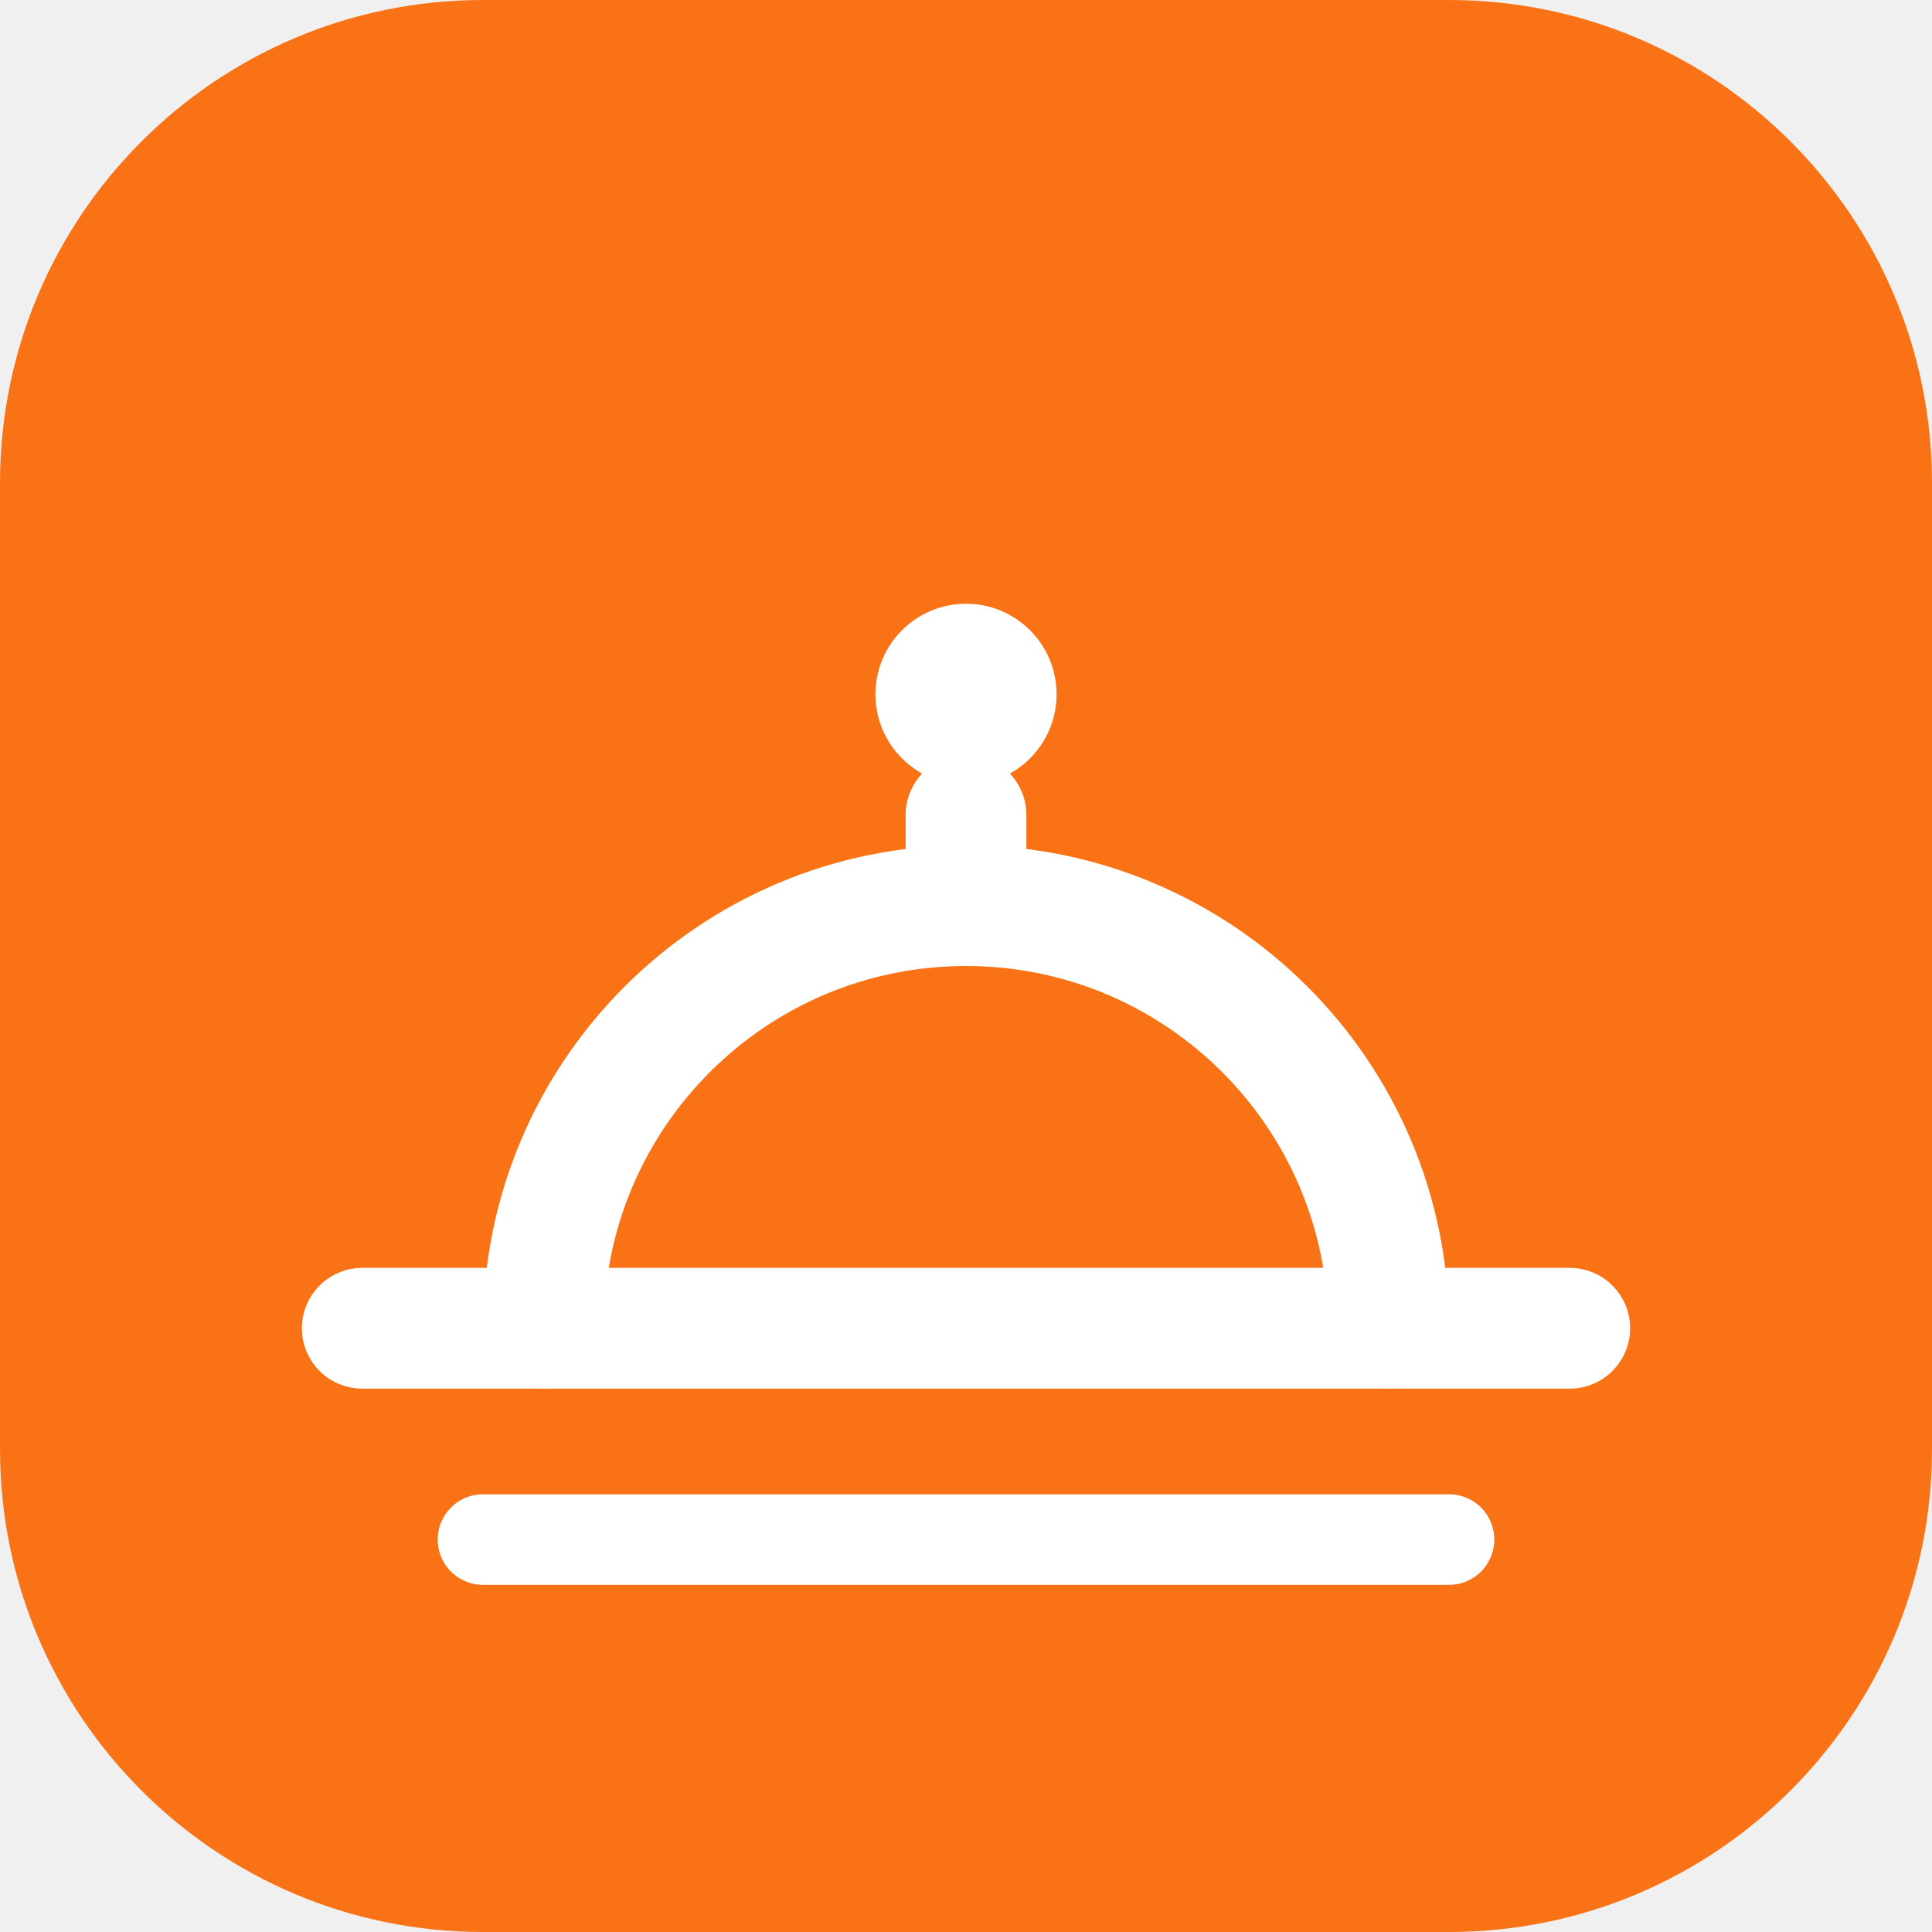
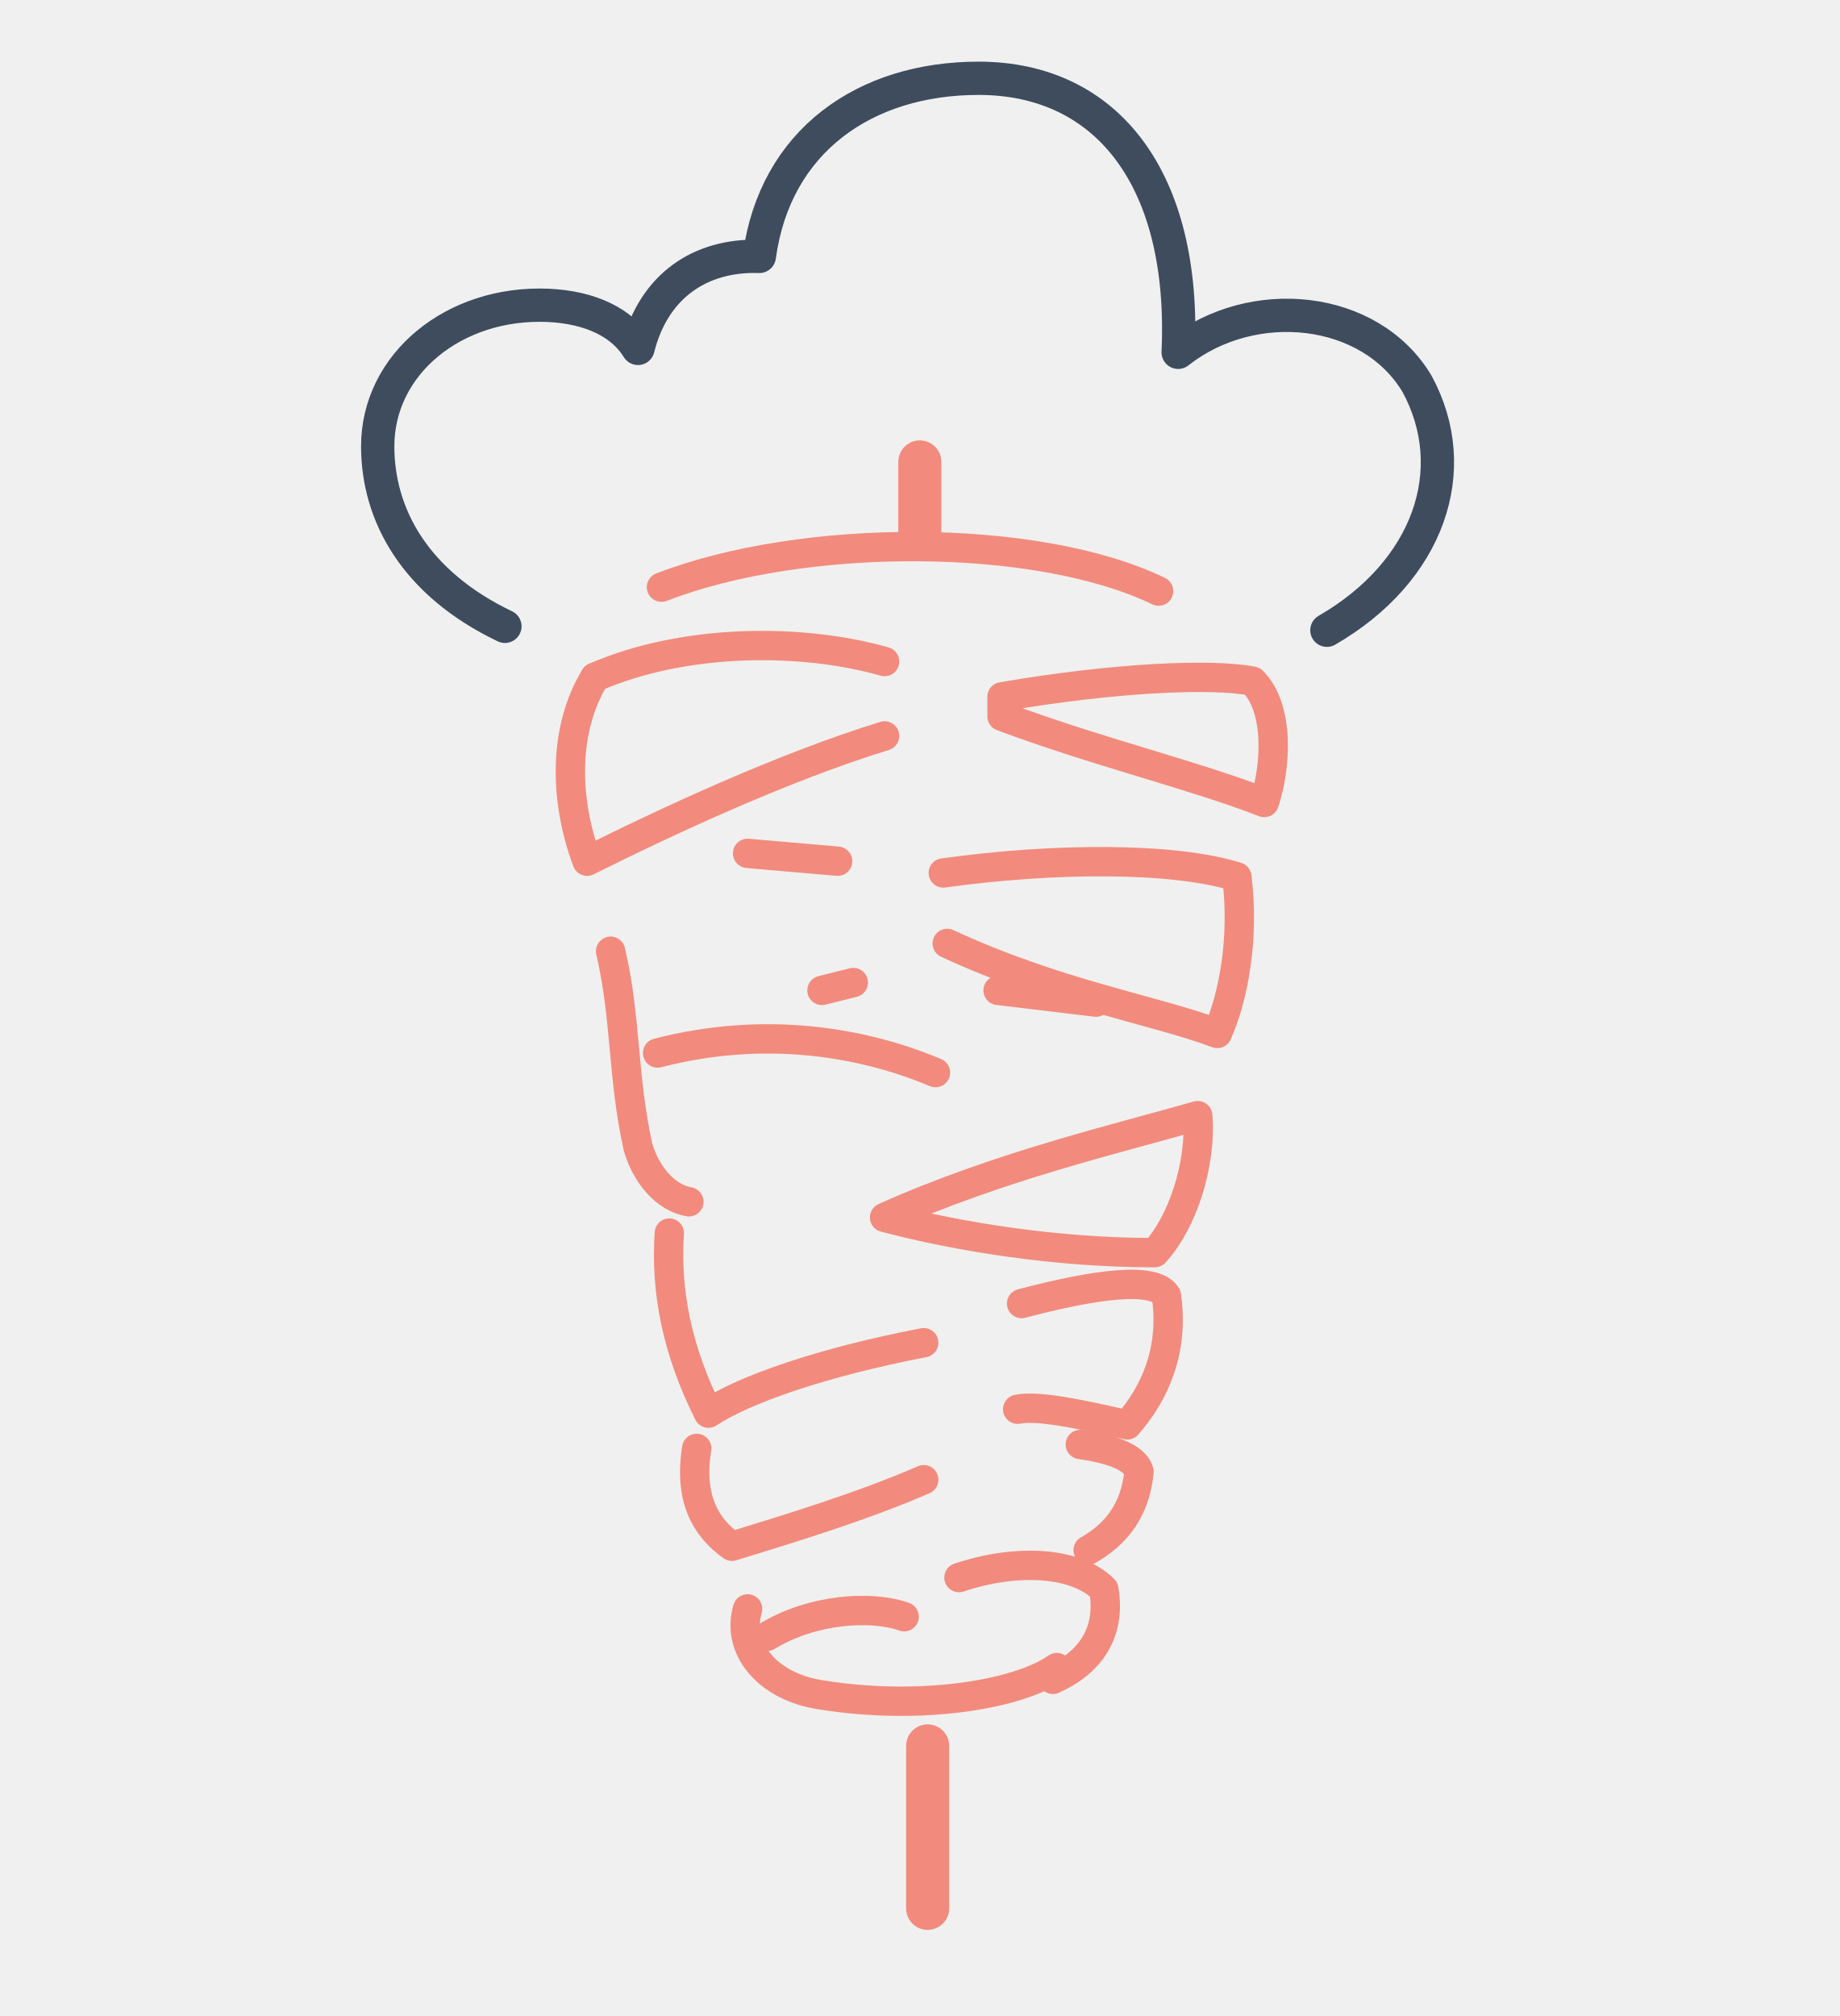
- <svg xmlns="http://www.w3.org/2000/svg" viewBox="0 0 64 64" width="64" height="64">
-   <rect width="64" height="64" rx="16" fill="#f97316" />
-   <g fill="none" stroke="#ffffff" stroke-width="4" stroke-linecap="round" stroke-linejoin="round">
-     <path d="M12 44h40" />
-     <path d="M18 44a14 14 0 0 1 28 0" />
-     <path d="M32 30v-3" />
-     <path d="M16 51h32" stroke-width="3" />
+ <svg xmlns="http://www.w3.org/2000/svg" viewBox="0 0 940 1030" width="940" height="1030" role="img" aria-label="Doner kebab logo">
+   <g fill="none" stroke="#3E4C5E" stroke-width="17" stroke-linecap="round" stroke-linejoin="round">
+     <path d="M258 320 C212 298 193 263 193 228 C193 186 232 154 280 156 C302 157 318 165 326 178              C334 146 358 130 388 131 C396 72 442 40 500 40 C566 40 606 92 602 180              C640 150 700 156 724 196 C748 240 730 292 678 322" />
  </g>
-   <circle cx="32" cy="23" r="3" fill="#ffffff" />
+   <path d="M470 236 V274" stroke="#F28B7D" stroke-width="22" stroke-linecap="round" fill="none" />
+   <g fill="none" stroke="#F28B7D" stroke-width="15" stroke-linecap="round" stroke-linejoin="round">
+     <path d="M338 300 C410 272 530 272 592 302" />
+     <path d="M304 346 C350 326 410 326 452 338" />
+     <path d="M304 346 C288 372 288 408 300 440 C340 420 400 392 452 376" />
+     <path d="M512 356 C570 346 620 344 640 348 C654 362 652 392 646 410 C610 396 560 384 512 366 Z" />
+     <path d="M382 436 L428 440" />
+     <path d="M482 446 C540 438 600 438 632 448 C636 480 630 510 622 528 C590 516 540 508 484 482" />
+     <path d="M420 506 L436 502" />
+     <path d="M510 506 L560 512" />
+     <path d="M312 486 C320 520 318 550 326 586 C330 600 340 612 352 614" />
+     <path d="M336 538 C390 524 440 532 478 548" />
+     <path d="M452 622 C510 596 570 582 612 570 C614 595 604 625 590 640 C540 640 490 632 452 622 Z" />
+     <path d="M342 630 C340 660 346 690 362 722 C380 710 420 696 472 686" />
+     <path d="M522 666 C560 656 590 652 596 662 C600 690 590 712 576 728 C550 722 530 718 520 720" />
+     <path d="M356 740 C352 765 360 780 374 790 C400 782 440 770 472 756" />
+     <path d="M552 738 C566 740 580 744 582 752 C580 772 570 784 556 792" />
+     <path d="M490 806 C520 796 550 798 564 812 C568 835 556 850 538 858" />
+     <path d="M382 822 C376 842 392 862 420 866 C470 874 520 866 540 852" />
+     <path d="M392 836 C415 822 445 820 462 826" />
+   </g>
+   <path d="M474 892 V975" stroke="#F28B7D" stroke-width="22" stroke-linecap="round" fill="none" />
</svg>
